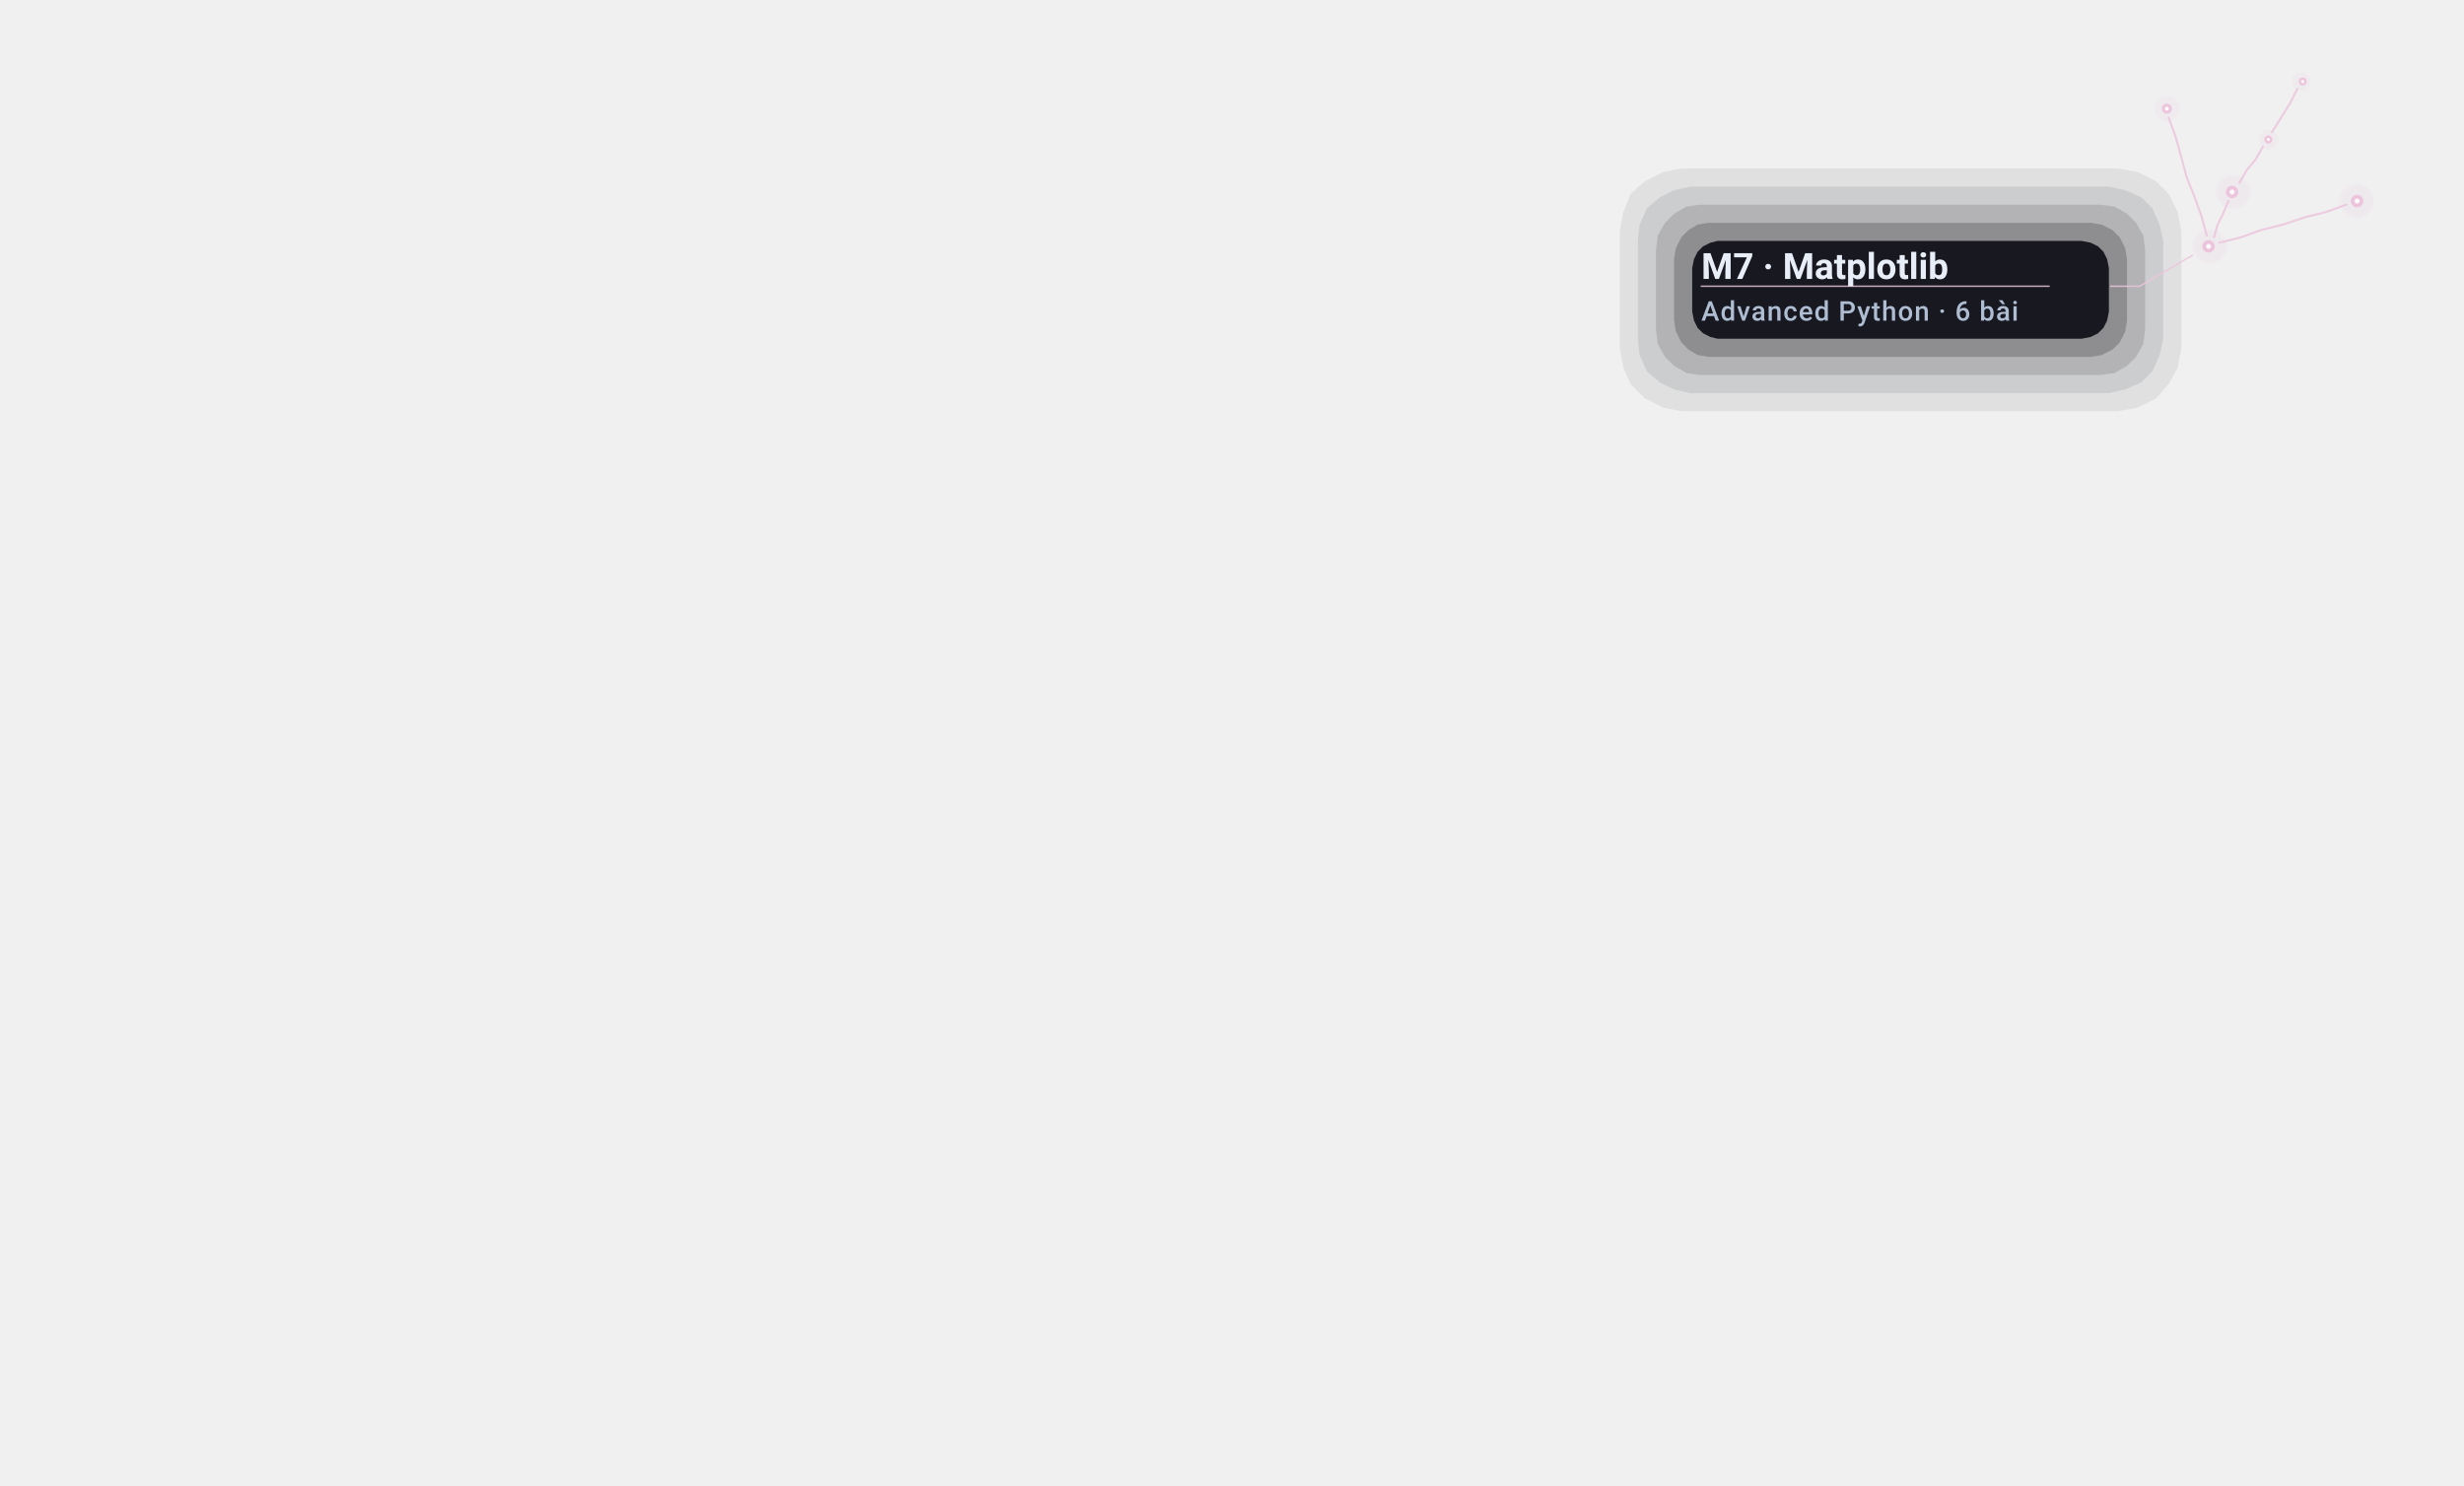
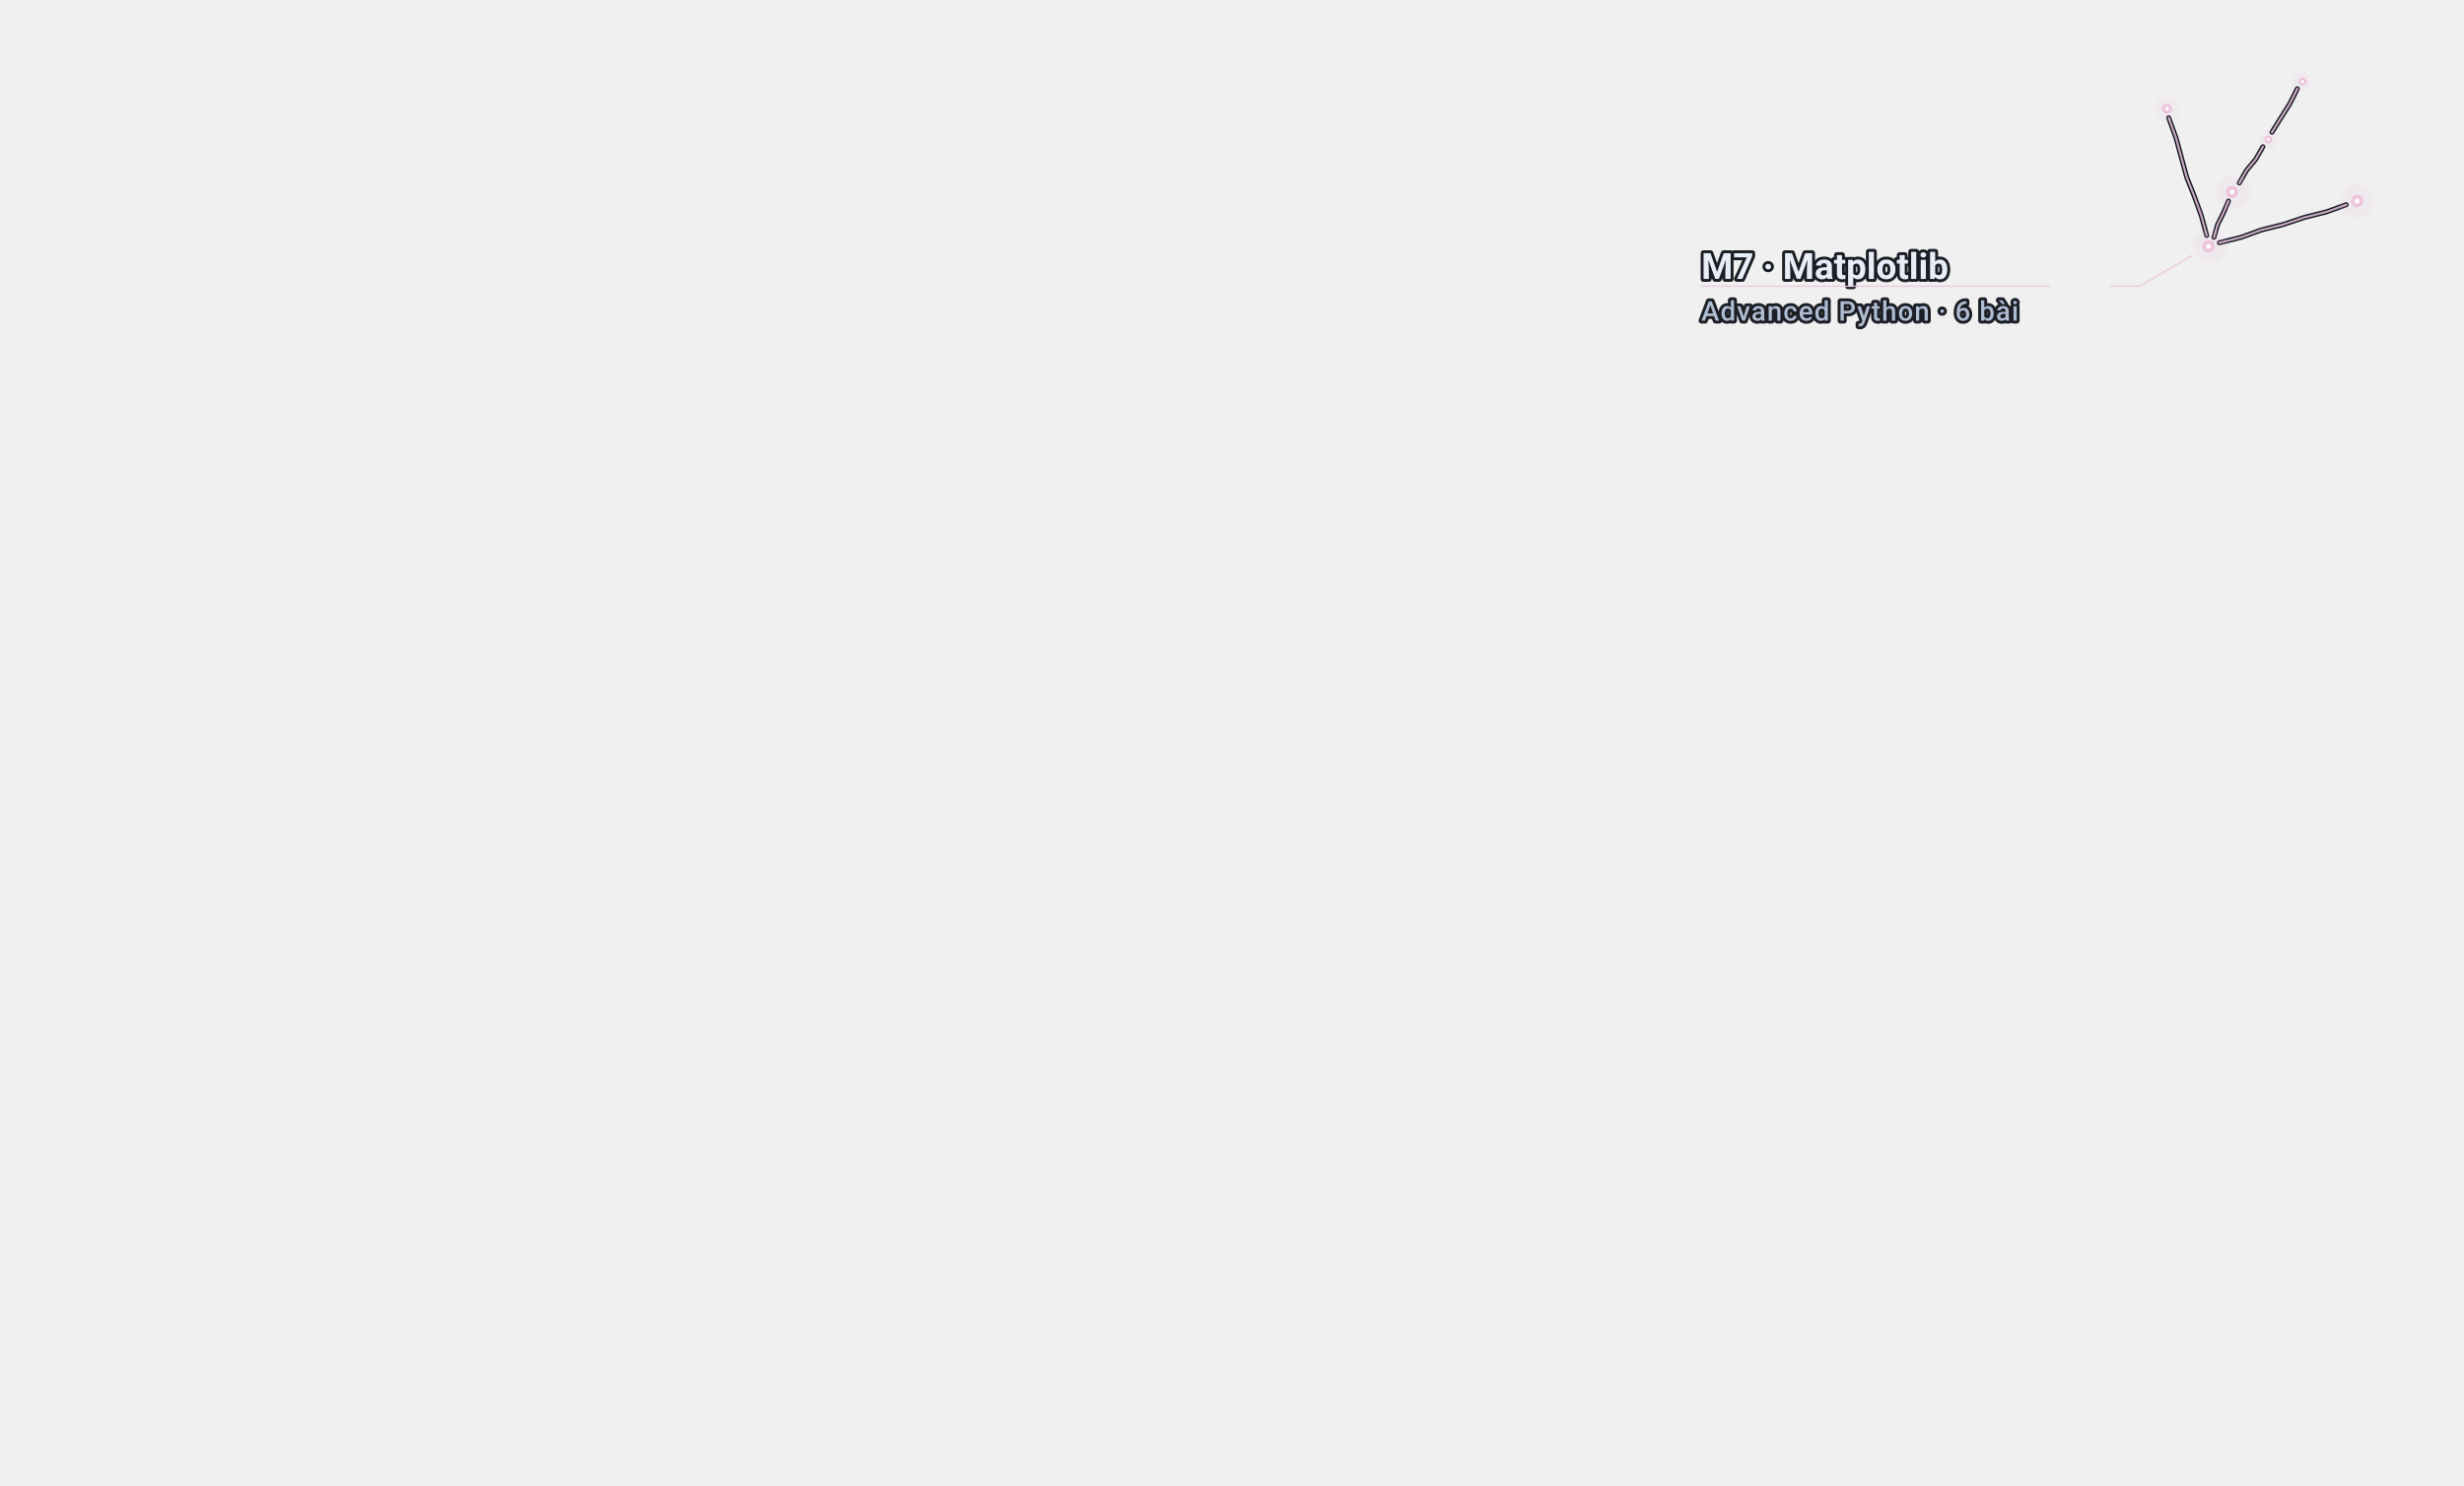
<svg xmlns="http://www.w3.org/2000/svg" viewBox="0 0 1360 820" width="1360" height="820" role="img" aria-label="Chòm M7 · Matplotlib, 6 bài — bản rõ lên lúc được trỏ vào.">
  <g data-lop="net-chom">
+     <path fill="none" stroke="#0D101C" stroke-width="2.75" stroke-opacity="0.96" stroke-linecap="round" stroke-linejoin="round" d="M1218 130l-3 -11l-4 -11M1211 108l-4 -10l-3 -11M1204 87l-3 -11l-4 -11M1225 134l12 -3l11 -4M1248 127l12 -3l12 -4M1272 120l12 -3l11 -4M1222 131l2 -7M1224 124l3 -6M1227 118l3 -7M1236 101l4 -7M1240 94l5 -6M1245 88l4 -7M1254 73l5 -8M1259 65l5 -8M1264 57l4 -8" />
    <path fill="none" stroke="#ECC4DC" stroke-width="1.15" stroke-opacity="0.85" stroke-linecap="round" stroke-linejoin="round" d="M1218 130l-3 -11l-4 -11M1211 108l-4 -10l-3 -11M1204 87l-3 -11l-4 -11M1225 134l12 -3l11 -4M1248 127l12 -3l12 -4M1272 120l12 -3l11 -4M1222 131l2 -7M1224 124l3 -6M1227 118l3 -7M1236 101l4 -7M1240 94l5 -6M1245 88l4 -7M1254 73l5 -8M1259 65l5 -8M1264 57l4 -8" />
  </g>
  <g data-lop="quang-sao">
    <path fill="#ECC4DC" fill-opacity="0.1" d="M1210 136a9.63 9.63 0 1 0 19.26 0a9.63 9.63 0 1 0 -19.26 0ZM1223 106a9.63 9.63 0 1 0 19.26 0a9.63 9.63 0 1 0 -19.26 0ZM1189 60a7.15 7.15 0 1 0 14.3 0a7.15 7.15 0 1 0 -14.3 0ZM1291 111a9.63 9.63 0 1 0 19.26 0a9.63 9.63 0 1 0 -19.26 0Z" />
    <path fill="#ECC4DC" fill-opacity="0.02" d="M1211 136a8.46 8.46 0 1 0 16.92 0a8.46 8.46 0 1 0 -16.92 0ZM1212 136a7.54 7.54 0 1 0 15.09 0a7.54 7.54 0 1 0 -15.09 0ZM1212 136a6.81 6.81 0 1 0 13.61 0a6.81 6.81 0 1 0 -13.61 0ZM1213 136a6.2 6.2 0 1 0 12.4 0a6.2 6.2 0 1 0 -12.4 0ZM1214 136a5.69 5.69 0 1 0 11.38 0a5.69 5.69 0 1 0 -11.38 0ZM1214 136a5.26 5.26 0 1 0 10.52 0a5.26 5.26 0 1 0 -10.52 0ZM1214 136a4.89 4.89 0 1 0 9.78 0a4.89 4.89 0 1 0 -9.78 0ZM1215 136a4.57 4.57 0 1 0 9.14 0a4.57 4.57 0 1 0 -9.14 0ZM1215 136a4.29 4.29 0 1 0 8.58 0a4.29 4.29 0 1 0 -8.58 0ZM1215 136a4.04 4.04 0 1 0 8.08 0a4.04 4.04 0 1 0 -8.08 0ZM1215 136a3.82 3.82 0 1 0 7.64 0a3.82 3.82 0 1 0 -7.64 0ZM1216 136a3.62 3.62 0 1 0 7.24 0a3.62 3.62 0 1 0 -7.24 0ZM1216 136a3.44 3.44 0 1 0 6.88 0a3.44 3.44 0 1 0 -6.88 0ZM1224 106a8.46 8.46 0 1 0 16.92 0a8.46 8.46 0 1 0 -16.92 0ZM1225 106a7.54 7.54 0 1 0 15.09 0a7.54 7.54 0 1 0 -15.09 0ZM1225 106a6.81 6.81 0 1 0 13.61 0a6.81 6.81 0 1 0 -13.61 0ZM1226 106a6.2 6.2 0 1 0 12.4 0a6.2 6.2 0 1 0 -12.4 0ZM1227 106a5.69 5.69 0 1 0 11.38 0a5.69 5.69 0 1 0 -11.38 0ZM1227 106a5.26 5.26 0 1 0 10.52 0a5.26 5.26 0 1 0 -10.52 0ZM1227 106a4.89 4.89 0 1 0 9.78 0a4.89 4.89 0 1 0 -9.78 0ZM1228 106a4.57 4.57 0 1 0 9.14 0a4.57 4.57 0 1 0 -9.14 0ZM1228 106a4.29 4.29 0 1 0 8.58 0a4.29 4.29 0 1 0 -8.58 0ZM1228 106a4.04 4.04 0 1 0 8.08 0a4.04 4.04 0 1 0 -8.08 0ZM1228 106a3.82 3.82 0 1 0 7.64 0a3.82 3.82 0 1 0 -7.64 0ZM1229 106a3.62 3.62 0 1 0 7.24 0a3.62 3.62 0 1 0 -7.24 0ZM1229 106a3.44 3.44 0 1 0 6.88 0a3.44 3.44 0 1 0 -6.88 0ZM1193 60a3.04 3.04 0 1 0 6.08 0a3.04 3.04 0 1 0 -6.08 0ZM1193 60a2.89 2.89 0 1 0 5.77 0a2.89 2.89 0 1 0 -5.77 0ZM1193 60a2.75 2.75 0 1 0 5.5 0a2.75 2.75 0 1 0 -5.5 0ZM1293 111a8.46 8.46 0 1 0 16.92 0a8.46 8.46 0 1 0 -16.92 0ZM1294 111a7.54 7.54 0 1 0 15.09 0a7.54 7.54 0 1 0 -15.09 0ZM1294 111a6.81 6.81 0 1 0 13.61 0a6.81 6.81 0 1 0 -13.61 0ZM1295 111a6.2 6.2 0 1 0 12.4 0a6.2 6.2 0 1 0 -12.4 0ZM1295 111a5.69 5.69 0 1 0 11.38 0a5.69 5.69 0 1 0 -11.38 0ZM1296 111a5.26 5.26 0 1 0 10.52 0a5.26 5.26 0 1 0 -10.52 0ZM1296 111a4.89 4.89 0 1 0 9.78 0a4.89 4.89 0 1 0 -9.78 0ZM1297 111a4.57 4.57 0 1 0 9.14 0a4.57 4.57 0 1 0 -9.14 0ZM1297 111a4.29 4.29 0 1 0 8.58 0a4.29 4.29 0 1 0 -8.58 0ZM1297 111a4.04 4.04 0 1 0 8.08 0a4.04 4.04 0 1 0 -8.08 0ZM1297 111a3.82 3.82 0 1 0 7.64 0a3.82 3.82 0 1 0 -7.64 0ZM1297 111a3.62 3.62 0 1 0 7.24 0a3.62 3.62 0 1 0 -7.24 0ZM1298 111a3.44 3.44 0 1 0 6.88 0a3.44 3.44 0 1 0 -6.88 0Z" />
    <path fill="#ECC4DC" fill-opacity="0.01" d="M1190 60a6.37 6.37 0 1 0 12.73 0a6.37 6.37 0 1 0 -12.73 0ZM1190 60a5.74 5.74 0 1 0 11.48 0a5.74 5.74 0 1 0 -11.48 0ZM1191 60a5.22 5.22 0 1 0 10.44 0a5.22 5.22 0 1 0 -10.44 0ZM1191 60a4.79 4.79 0 1 0 9.58 0a4.79 4.79 0 1 0 -9.58 0ZM1191 60a4.43 4.43 0 1 0 8.85 0a4.43 4.43 0 1 0 -8.85 0ZM1192 60a4.11 4.11 0 1 0 8.23 0a4.11 4.11 0 1 0 -8.23 0ZM1192 60a3.84 3.84 0 1 0 7.68 0a3.84 3.84 0 1 0 -7.68 0ZM1192 60a3.6 3.6 0 1 0 7.21 0a3.6 3.6 0 1 0 -7.21 0ZM1193 60a3.39 3.39 0 1 0 6.78 0a3.39 3.39 0 1 0 -6.78 0ZM1193 60a3.21 3.21 0 1 0 6.41 0a3.21 3.21 0 1 0 -6.41 0ZM1247 77a4.77 4.77 0 1 0 9.53 0a4.77 4.77 0 1 0 -9.53 0ZM1248 77a4.34 4.34 0 1 0 8.69 0a4.34 4.34 0 1 0 -8.69 0ZM1248 77a3.99 3.99 0 1 0 7.98 0a3.99 3.99 0 1 0 -7.98 0ZM1248 77a3.69 3.69 0 1 0 7.38 0a3.69 3.69 0 1 0 -7.38 0ZM1249 77a3.43 3.43 0 1 0 6.86 0a3.43 3.43 0 1 0 -6.86 0ZM1249 77a3.21 3.21 0 1 0 6.41 0a3.21 3.21 0 1 0 -6.41 0ZM1249 77a3.01 3.01 0 1 0 6.02 0a3.01 3.01 0 1 0 -6.02 0ZM1249 77a2.84 2.84 0 1 0 5.67 0a2.84 2.84 0 1 0 -5.67 0ZM1249 77a2.68 2.68 0 1 0 5.36 0a2.68 2.68 0 1 0 -5.36 0ZM1250 77a2.54 2.54 0 1 0 5.08 0a2.54 2.54 0 1 0 -5.08 0ZM1250 77a2.42 2.42 0 1 0 4.83 0a2.42 2.42 0 1 0 -4.83 0ZM1250 77a2.3 2.3 0 1 0 4.61 0a2.3 2.3 0 1 0 -4.61 0ZM1250 77a2.2 2.2 0 1 0 4.4 0a2.2 2.2 0 1 0 -4.4 0ZM1266 45a4.77 4.77 0 1 0 9.53 0a4.77 4.77 0 1 0 -9.53 0ZM1266 45a4.34 4.34 0 1 0 8.69 0a4.34 4.34 0 1 0 -8.69 0ZM1267 45a3.99 3.99 0 1 0 7.98 0a3.99 3.99 0 1 0 -7.98 0ZM1267 45a3.69 3.69 0 1 0 7.38 0a3.69 3.69 0 1 0 -7.38 0ZM1267 45a3.43 3.43 0 1 0 6.86 0a3.43 3.43 0 1 0 -6.86 0ZM1268 45a3.21 3.21 0 1 0 6.41 0a3.21 3.21 0 1 0 -6.41 0ZM1268 45a3.01 3.01 0 1 0 6.02 0a3.01 3.01 0 1 0 -6.02 0ZM1268 45a2.84 2.84 0 1 0 5.67 0a2.84 2.84 0 1 0 -5.67 0ZM1268 45a2.68 2.68 0 1 0 5.36 0a2.68 2.68 0 1 0 -5.36 0ZM1268 45a2.54 2.54 0 1 0 5.08 0a2.54 2.54 0 1 0 -5.08 0ZM1268 45a2.42 2.42 0 1 0 4.83 0a2.42 2.42 0 1 0 -4.83 0ZM1268 45a2.3 2.3 0 1 0 4.61 0a2.3 2.3 0 1 0 -4.61 0ZM1269 45a2.2 2.2 0 1 0 4.4 0a2.2 2.2 0 1 0 -4.4 0Z" />
    <path fill="#ECC4DC" fill-opacity="0.09" d="M1247 77a5.28 5.28 0 1 0 10.56 0a5.28 5.28 0 1 0 -10.56 0ZM1265 45a5.28 5.28 0 1 0 10.56 0a5.28 5.28 0 1 0 -10.56 0Z" />
  </g>
  <g data-lop="sao-bai">
    <g fill="#ECC4DC">
      <circle cx="1219" cy="136" r="3.44" />
      <circle cx="1232" cy="106" r="3.44" />
      <circle cx="1196" cy="60" r="2.75" />
      <circle cx="1252" cy="77" r="2.2" />
      <circle cx="1301" cy="111" r="3.44" />
      <circle cx="1271" cy="45" r="2.2" />
    </g>
  </g>
  <g data-lop="loi-sao">
    <g fill="#FFFFFF" fill-opacity="0.92">
      <circle cx="1219" cy="136" r="1.38" />
      <circle cx="1232" cy="106" r="1.38" />
      <circle cx="1196" cy="60" r="1.1" />
      <circle cx="1252" cy="77" r="0.88" />
      <circle cx="1301" cy="111" r="1.38" />
      <circle cx="1271" cy="45" r="0.88" />
    </g>
  </g>
  <g data-lop="nhan">
-     <path fill="#0A0C14" fill-opacity="0.07" d="M1204 192l-2 11l-5 9l-7 8l-10 5l-11 2l-241 0l-10 -2l-10 -5l-8 -8l-4 -9l-2 -11l0 -64l2 -11l4 -10l8 -7l10 -5l10 -2l241 0l11 2l10 5l7 7l5 10l2 11Z" />
-     <path fill="#0A0C14" fill-opacity="0.09" d="M1194 187l-2 9l-4 9l-6 6l-9 4l-9 2l-231 0l-9 -2l-8 -4l-7 -6l-4 -9l-1 -9l0 -54l1 -9l4 -9l7 -6l8 -4l9 -2l231 0l9 2l9 4l6 6l4 9l2 9Z" />
-     <path fill="#0A0C14" fill-opacity="0.13" d="M1184 182l-1 8l-4 7l-5 5l-7 4l-8 1l-221 0l-7 -1l-7 -4l-5 -5l-4 -7l-1 -8l0 -44l1 -8l4 -7l5 -5l7 -4l7 -1l221 0l8 1l7 4l5 5l4 7l1 8Z" />
-     <path fill="#0A0C14" fill-opacity="0.22" d="M1174 177l-1 6l-3 6l-4 4l-6 3l-6 1l-211 0l-6 -1l-5 -3l-4 -4l-3 -6l-1 -6l0 -34l1 -6l3 -6l4 -4l5 -3l6 -1l211 0l6 1l6 3l4 4l3 6l1 6Z" />
-     <path fill="#0A0C14" fill-opacity="0.9" d="M1164 172l-1 5l-2 4l-3 3l-4 2l-5 1l-201 0l-4 -1l-4 -2l-3 -3l-2 -4l-1 -5l0 -24l1 -5l2 -4l3 -3l4 -2l4 -1l201 0l5 1l4 2l3 3l2 4l1 5Z" />
+     <g fill="#0A0C14" font-family="Be Vietnam Pro, Segoe UI, Roboto, Helvetica, Arial, sans-serif" font-size="20" font-weight="600" fill-opacity="0.92" stroke="#0A0C14" stroke-width="3.2" stroke-linejoin="round" stroke-opacity="0.92">
+       <text x="939" y="154">M7 · Matplotlib</text>
+     </g>
+     <g fill="#0A0C14" font-family="Be Vietnam Pro, Segoe UI, Roboto, Helvetica, Arial, sans-serif" font-size="15" font-weight="500" fill-opacity="0.92" letter-spacing="0.6" stroke="#0A0C14" stroke-width="3.2" stroke-linejoin="round" stroke-opacity="0.92">
+       <text x="939" y="177">Advanced Python · 6 bài</text>
+     </g>
    <path fill="none" stroke="#ECC4DC" stroke-width="0.8" stroke-opacity="0.85" stroke-linecap="round" stroke-linejoin="round" d="M1210 141l-29 17l-16 0M939 158l192 0" />
    <g fill="#E8EEF7" font-family="Be Vietnam Pro, Segoe UI, Roboto, Helvetica, Arial, sans-serif" font-size="20" font-weight="600">
      <text x="939" y="154">M7 · Matplotlib</text>
    </g>
    <g fill="#AFBDD2" font-family="Be Vietnam Pro, Segoe UI, Roboto, Helvetica, Arial, sans-serif" font-size="15" font-weight="500" letter-spacing="0.6">
      <text x="939" y="177">Advanced Python · 6 bài</text>
    </g>
  </g>
</svg>
